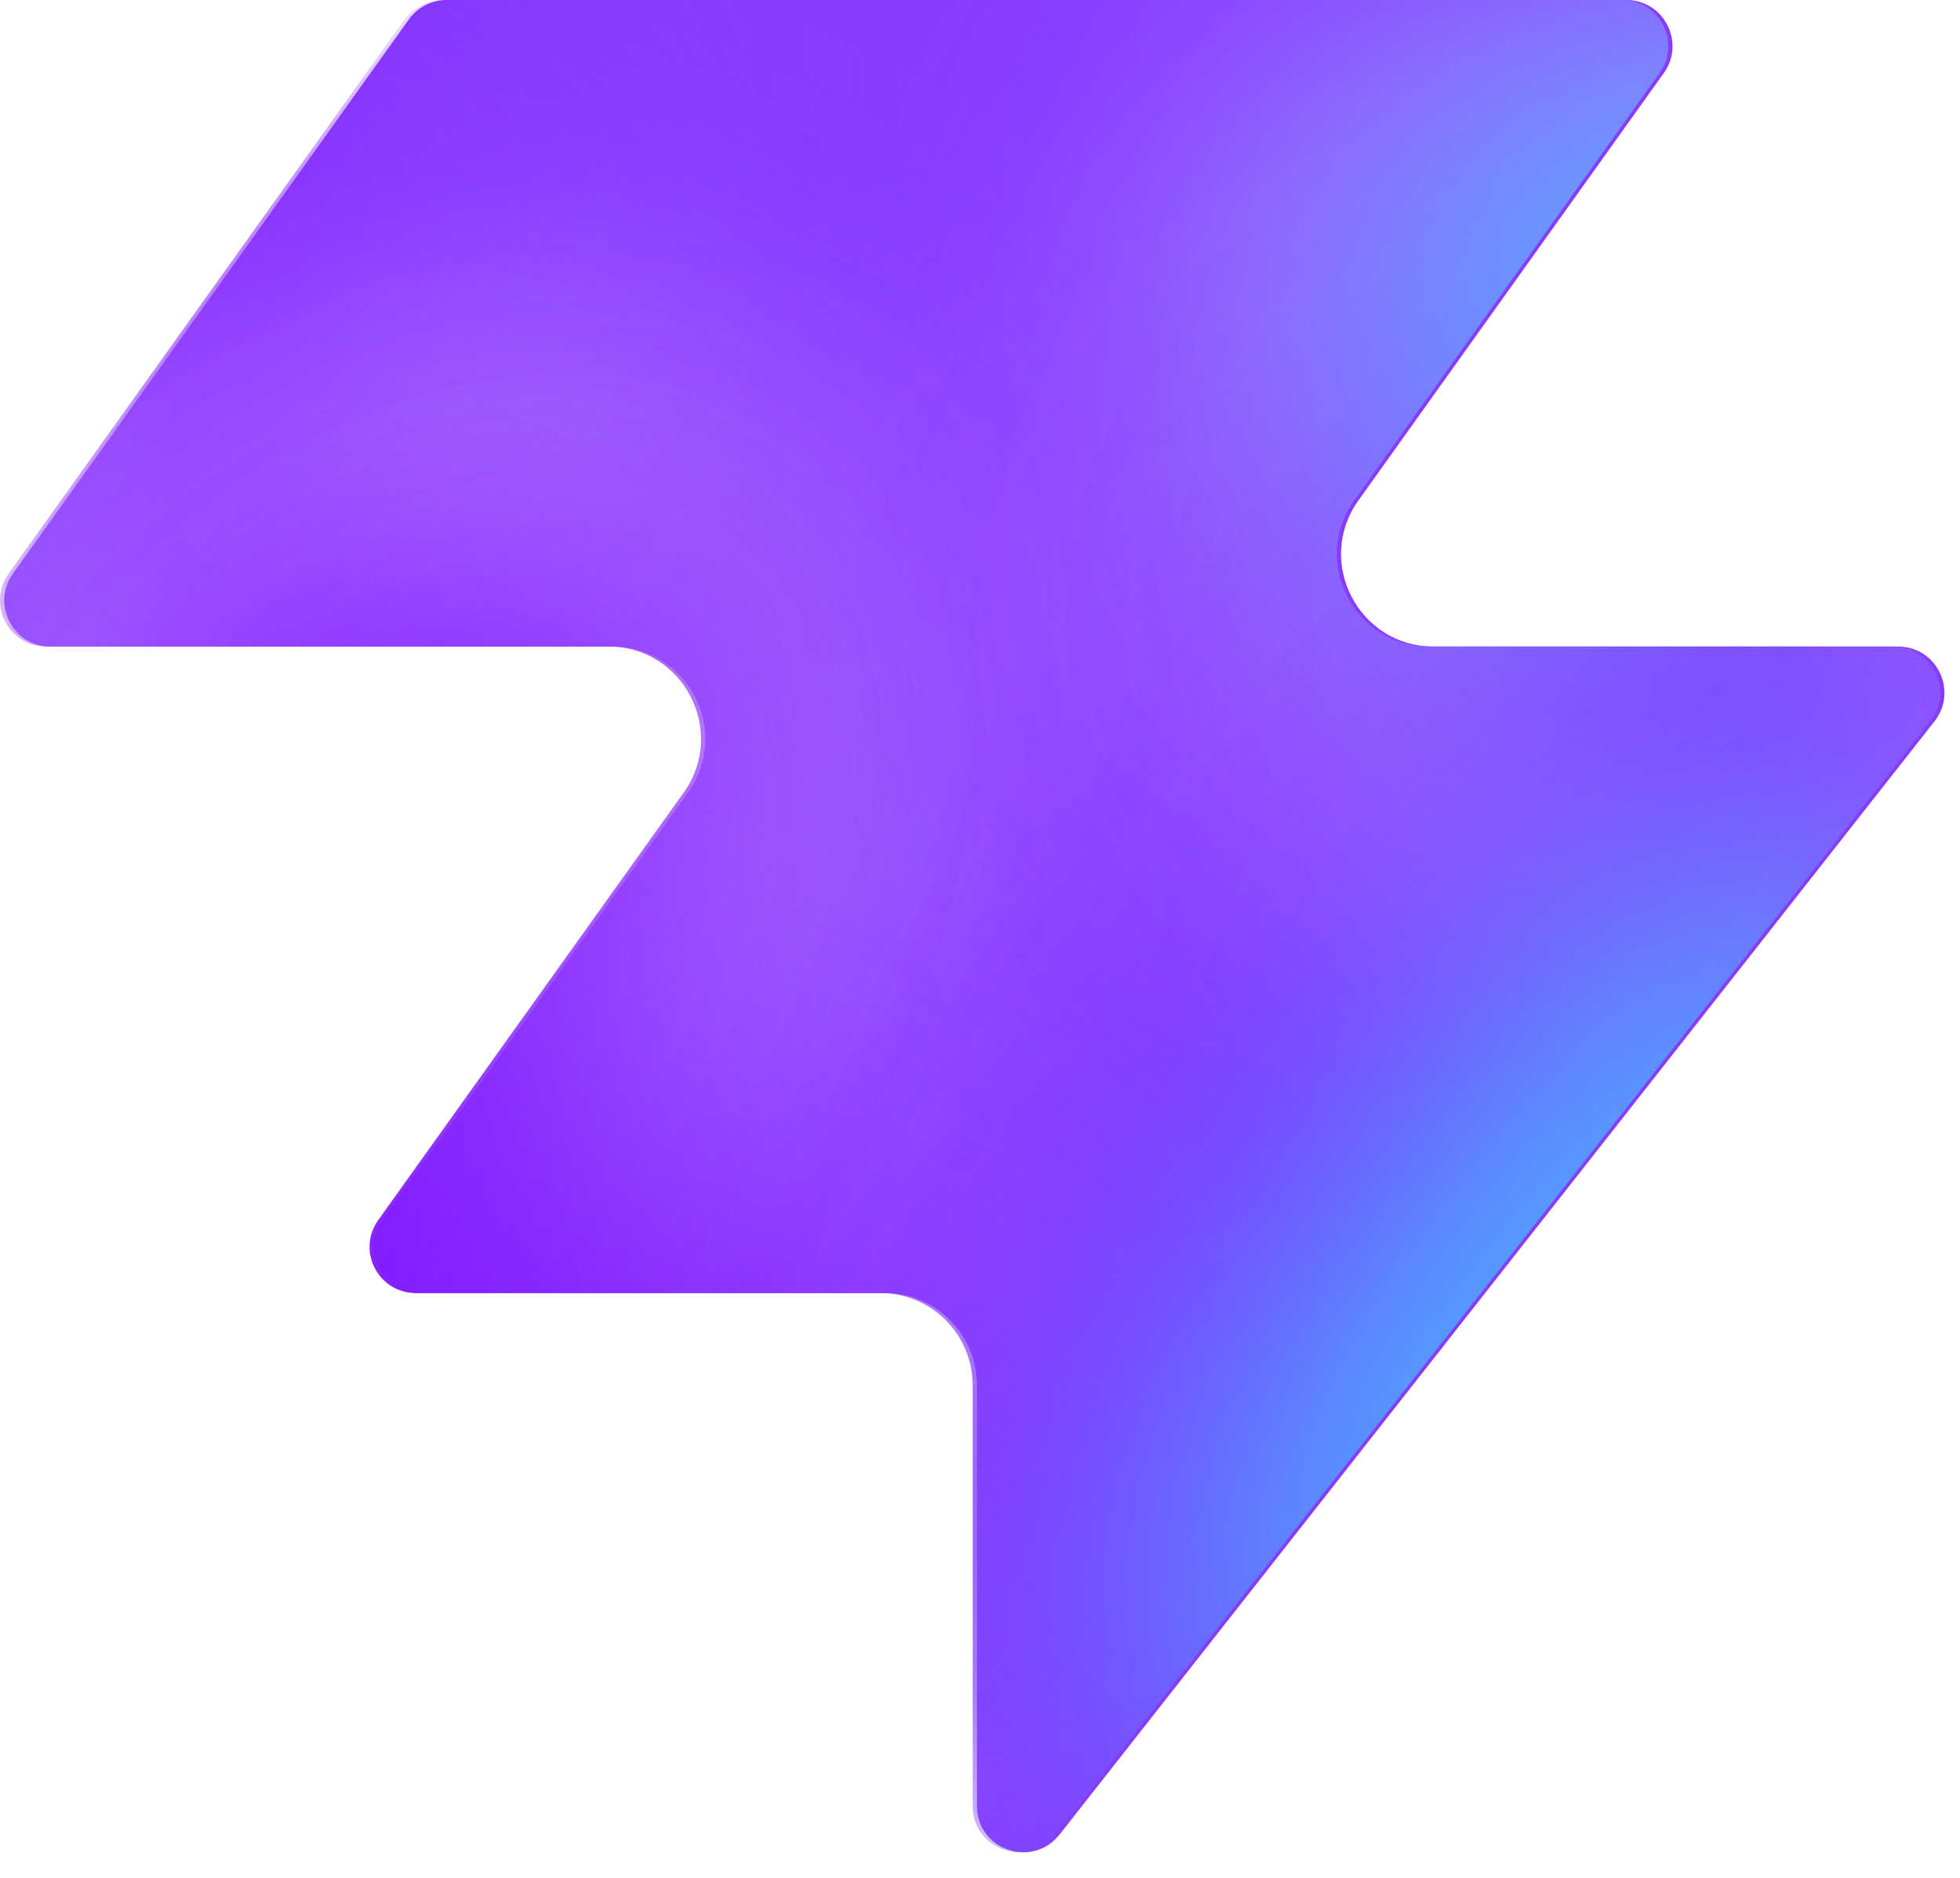
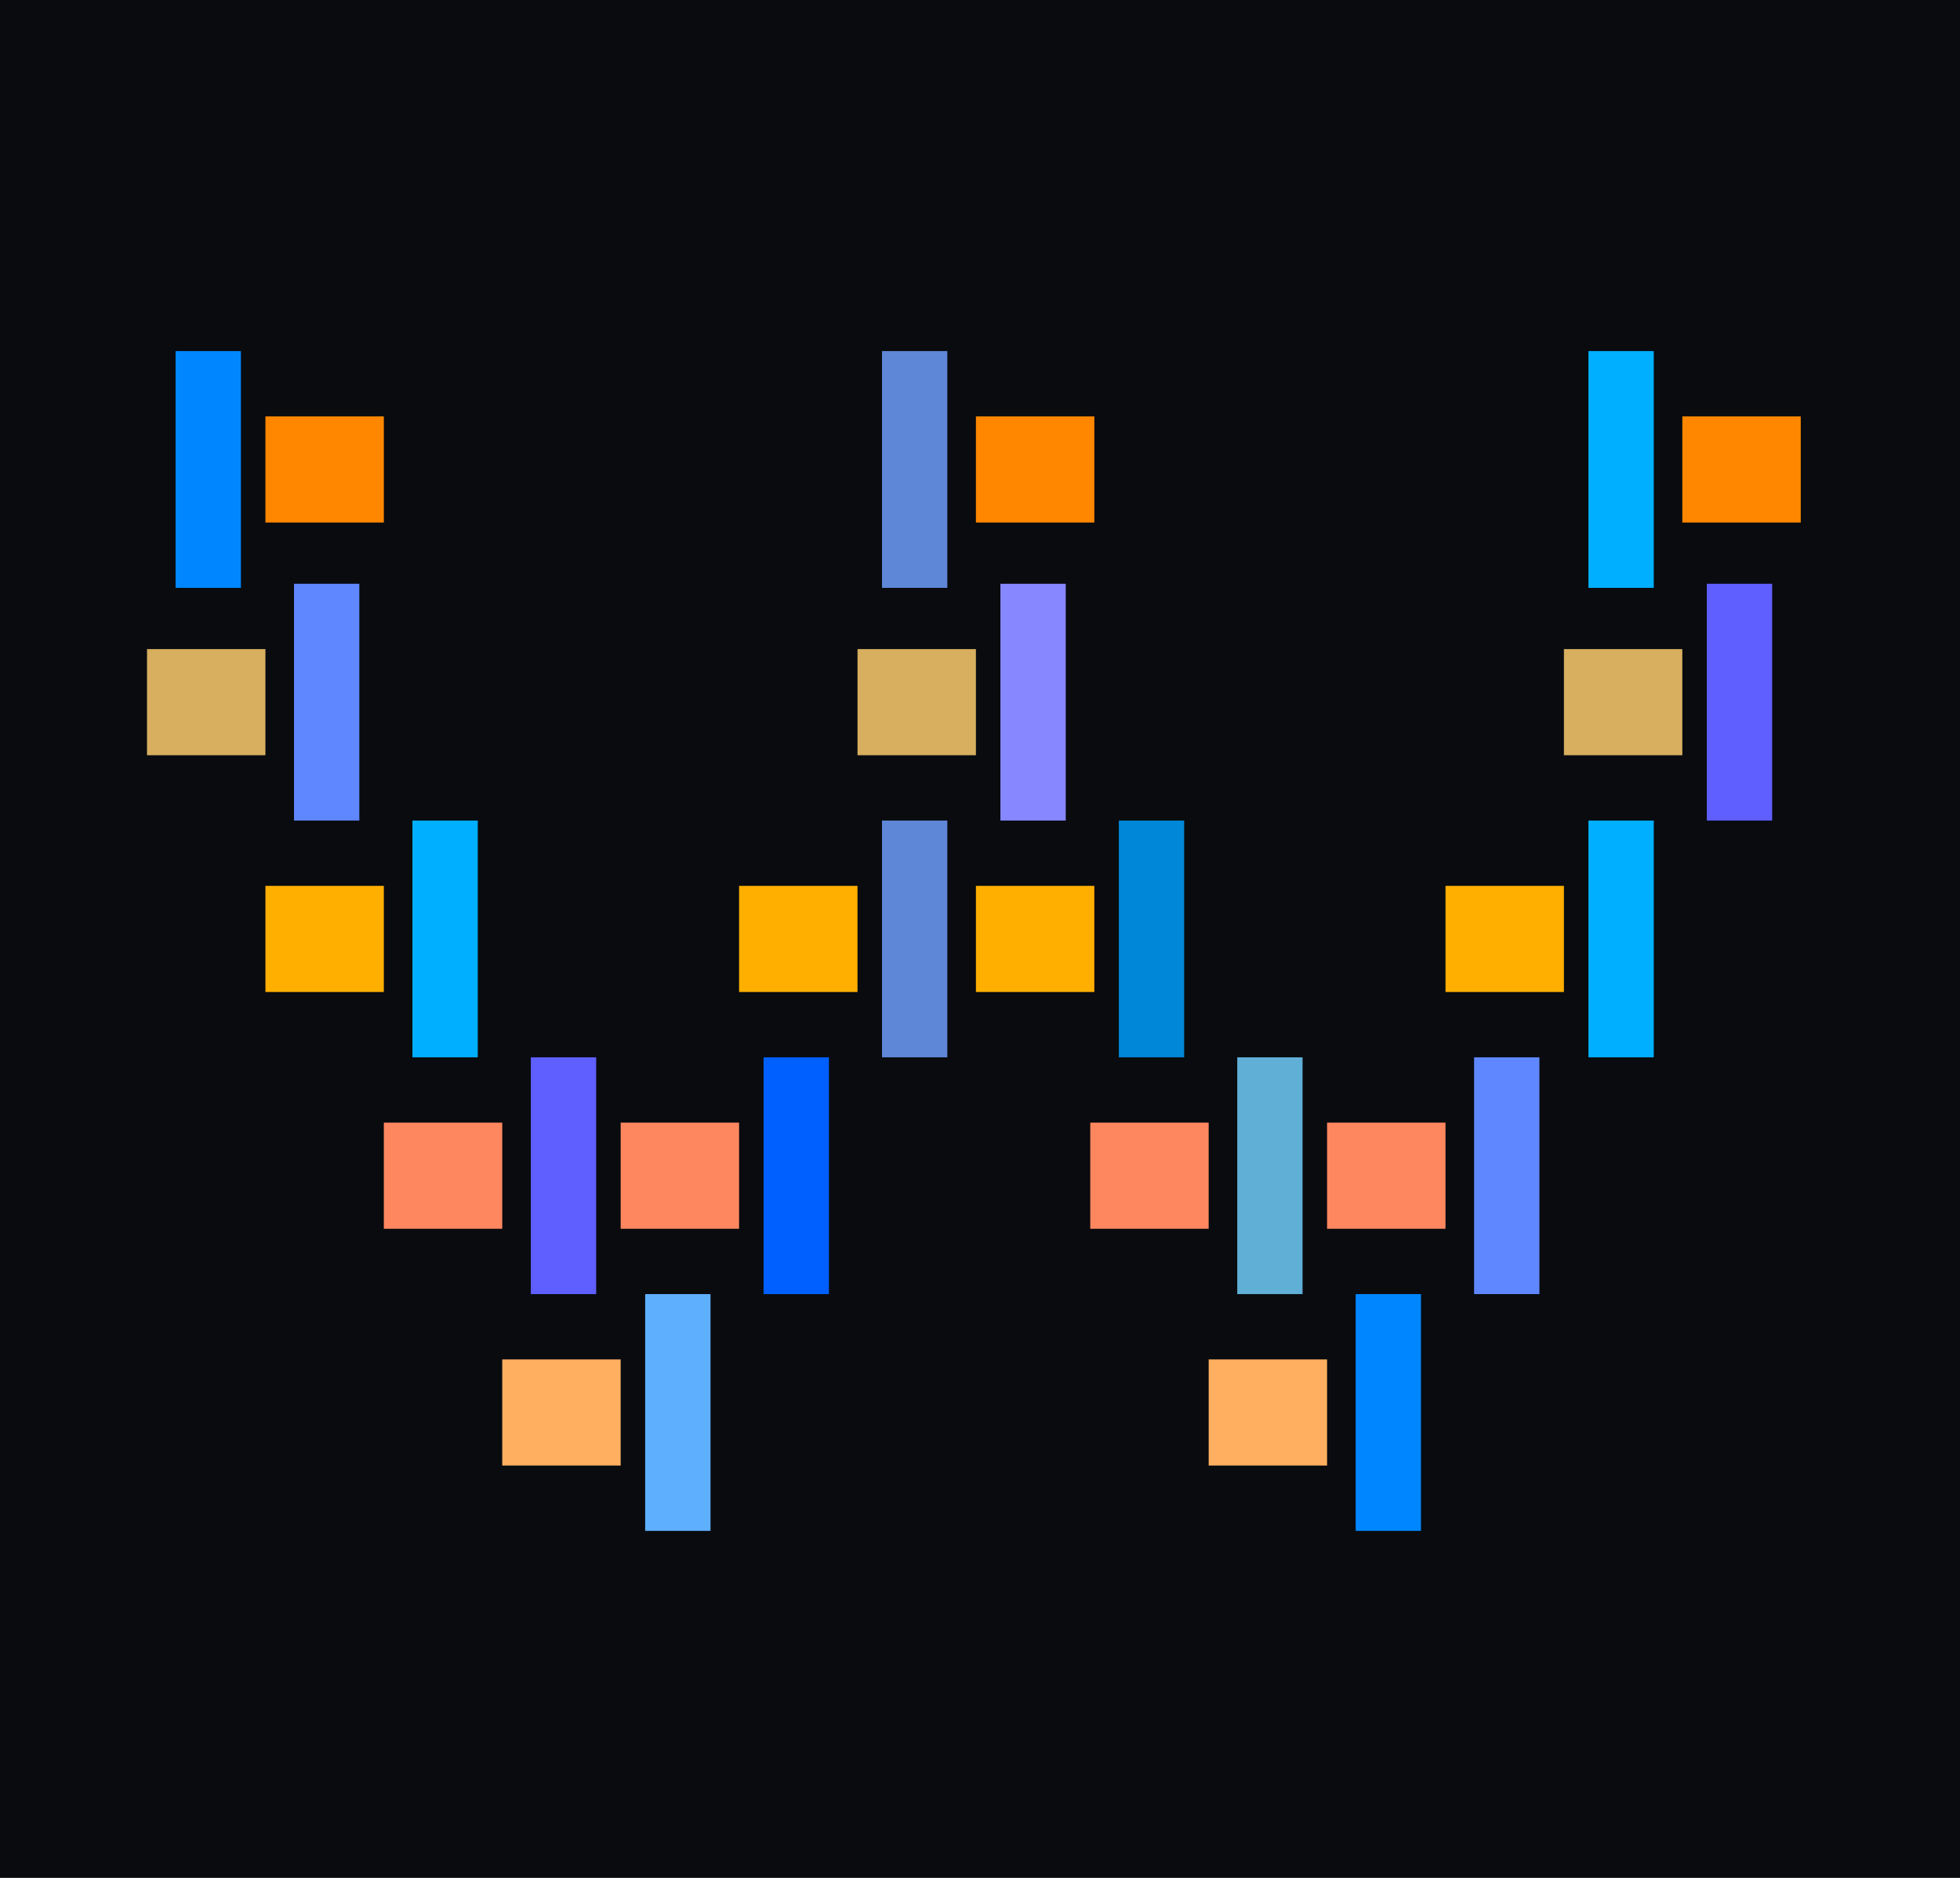
- <svg xmlns="http://www.w3.org/2000/svg" width="48" height="46" fill="none" viewBox="0 0 48 46">
-   <path fill="#863bff" d="M25.946 44.938c-.664.845-2.021.375-2.021-.698V33.937a2.26 2.26 0 0 0-2.262-2.262H10.287c-.92 0-1.456-1.04-.92-1.788l7.48-10.471c1.07-1.497 0-3.578-1.842-3.578H1.237c-.92 0-1.456-1.04-.92-1.788L10.013.474c.214-.297.556-.474.92-.474h28.894c.92 0 1.456 1.04.92 1.788l-7.48 10.471c-1.07 1.498 0 3.579 1.842 3.579h11.377c.943 0 1.473 1.088.89 1.83L25.947 44.94z" style="fill:#863bff;fill:color(display-p3 .525 .23 1);fill-opacity:1" />
-   <mask id="a" width="48" height="46" x="0" y="0" maskUnits="userSpaceOnUse" style="mask-type:alpha">
-     <path fill="#000" d="M25.842 44.938c-.664.844-2.021.375-2.021-.698V33.937a2.26 2.26 0 0 0-2.262-2.262H10.183c-.92 0-1.456-1.04-.92-1.788l7.48-10.471c1.07-1.498 0-3.579-1.842-3.579H1.133c-.92 0-1.456-1.04-.92-1.787L9.91.473c.214-.297.556-.474.92-.474h28.894c.92 0 1.456 1.04.92 1.788l-7.48 10.471c-1.07 1.498 0 3.578 1.842 3.578h11.377c.943 0 1.473 1.088.89 1.832L25.843 44.94z" style="fill:#000;fill-opacity:1" />
-   </mask>
-   <g mask="url(#a)">
-     <g filter="url(#b)">
-       <ellipse cx="5.508" cy="14.704" fill="#ede6ff" rx="5.508" ry="14.704" style="fill:#ede6ff;fill:color(display-p3 .927 .903 1);fill-opacity:1" transform="matrix(.00324 1 1 -.00324 -4.47 31.516)" />
+ <svg xmlns="http://www.w3.org/2000/svg" version="1.1" viewBox="0 0 48 46">
+   <defs>
+     <style>
+       .st0 {
+         fill: none;
+       }
+ 
+       .st1 {
+         mask: url(#mask);
+       }
+ 
+       .st2 {
+         fill: #ff8700;
+       }
+ 
+       .st3 {
+         fill: #8787ff;
+       }
+ 
+       .st4 {
+         fill: #ff875f;
+       }
+ 
+       .st5 {
+         fill: #ffaf5f;
+       }
+ 
+       .st6 {
+         fill: #d7af5f;
+       }
+ 
+       .st7 {
+         fill: #090b0f;
+       }
+ 
+       .st8 {
+         fill: #5fafff;
+       }
+ 
+       .st9 {
+         fill: #00afff;
+       }
+ 
+       .st10 {
+         fill: #005fff;
+       }
+ 
+       .st11 {
+         fill: #0087ff;
+       }
+ 
+       .st12 {
+         fill: #5f5fff;
+       }
+ 
+       .st13 {
+         fill: #5fafd7;
+       }
+ 
+       .st14 {
+         fill: #5f87ff;
+       }
+ 
+       .st15 {
+         fill: #5f87d7;
+       }
+ 
+       .st16 {
+         fill: #ffaf00;
+       }
+ 
+       .st17 {
+         fill: #0087d7;
+       }
+     </style>
+     <mask id="mask" x="-40.4" y="-29.2" width="116.2" height="90.7" maskUnits="userSpaceOnUse">
+       <g id="a">
+         <path d="M25.8,44.9c-.7.8-2,.4-2-.7v-10.3c0-1.2-1-2.3-2.3-2.3,0,0,0,0,0,0h-11.4c-.9,0-1.5-1-.9-1.8l7.5-10.5c1.1-1.5,0-3.6-1.8-3.6H1.1c-.9,0-1.5-1-.9-1.8L9.9.5C10.1.2,10.5,0,10.8,0h28.9c.9,0,1.5,1,.9,1.8l-7.5,10.5c-1.1,1.5,0,3.6,1.8,3.6h11.4c.9,0,1.5,1.1.9,1.8l-21.4,27.3h0Z" />
+       </g>
+     </mask>
+   </defs>
+   <g id="Layer_2">
+     <rect class="st7" width="48" height="46" />
+   </g>
+   <g id="Layer_1">
+     <path class="st0" d="M25.9,44.9c-.7.8-2,.4-2-.7v-10.3c0-1.2-1-2.3-2.3-2.3,0,0,0,0,0,0h-11.4c-.9,0-1.5-1-.9-1.8l7.5-10.5c1.1-1.5,0-3.6-1.8-3.6H1.2c-.9,0-1.5-1-.9-1.8L10,.5c.2-.3.6-.5.9-.5h28.9c.9,0,1.5,1,.9,1.8l-7.5,10.5c-1.1,1.5,0,3.6,1.8,3.6h11.4c.9,0,1.5,1.1.9,1.8l-21.4,27.3h0Z" />
+     <g class="st1">
+       <g>
+         <ellipse class="st0" cx="10.3" cy="37" rx="14.7" ry="5.5" transform="translate(-.1 0) rotate(-.2)" />
+         <ellipse class="st0" cx="-9.4" cy="18.2" rx="29.9" ry="10.4" transform="translate(0 0) rotate(-.2)" />
+         <ellipse class="st0" cx="-10" cy="16.7" rx="30.5" ry="5.5" transform="translate(0 0) rotate(-.2)" />
+         <ellipse class="st0" cx="-5.3" cy="34.7" rx="30.6" ry="5.5" transform="translate(-.1 0) rotate(-.2)" />
+         <ellipse class="st0" cx="-3.7" cy="35.9" rx="30.6" ry="5.5" transform="translate(-.1 0) rotate(-.2)" />
+         <ellipse class="st0" cx="53.1" cy="11.5" rx="14.1" ry="22.1" transform="translate(38.5 63.9) rotate(-86.7)" />
+         <ellipse class="st0" cx="54.2" cy="15" rx="21.5" ry="3.5" transform="translate(-.3 .9) rotate(-1)" />
+         <ellipse class="st0" cx="54.2" cy="15" rx="21.5" ry="3.5" transform="translate(-.3 .9) rotate(-1)" />
+         <ellipse class="st0" cx=".4" cy="9" rx="29.1" ry="4.4" transform="translate(-6.8 3.6) rotate(-50.5)" />
+         <ellipse class="st0" cx="47.5" cy="-6.1" rx="29.1" ry="4.4" transform="translate(23.1 35.2) rotate(-52.1)" />
+         <ellipse class="st0" cx="41.4" cy="6.3" rx="9.7" ry="6" transform="translate(11 35.1) rotate(-52.1)" />
+         <ellipse class="st0" cx="-1.9" cy="38.3" rx="29.1" ry="4.4" transform="translate(-31 13.3) rotate(-52.1)" />
+         <ellipse class="st0" cx="-1.9" cy="38.3" rx="29.1" ry="4.4" transform="translate(-31 13.3) rotate(-52.1)" />
+         <ellipse class="st0" cx="35.7" cy="29.9" rx="29.1" ry="4.4" transform="translate(-9.8 39.7) rotate(-52.1)" />
+         <ellipse class="st0" cx="38.4" cy="32.4" rx="15.3" ry="6" transform="translate(-10.7 42.8) rotate(-52.1)" />
+       </g>
    </g>
-     <g filter="url(#c)">
-       <ellipse cx="10.399" cy="29.851" fill="#ede6ff" rx="10.399" ry="29.851" style="fill:#ede6ff;fill:color(display-p3 .927 .903 1);fill-opacity:1" transform="matrix(.00324 1 1 -.00324 -39.328 7.883)" />
-     </g>
-     <g filter="url(#d)">
-       <ellipse cx="5.508" cy="30.487" fill="#7e14ff" rx="5.508" ry="30.487" style="fill:#7e14ff;fill:color(display-p3 .492 .077 1);fill-opacity:1" transform="rotate(89.814 -25.913 -14.639)scale(1 -1)" />
-     </g>
-     <g filter="url(#e)">
-       <ellipse cx="5.508" cy="30.599" fill="#7e14ff" rx="5.508" ry="30.599" style="fill:#7e14ff;fill:color(display-p3 .492 .077 1);fill-opacity:1" transform="rotate(89.814 -32.644 -3.334)scale(1 -1)" />
-     </g>
-     <g filter="url(#f)">
-       <ellipse cx="5.508" cy="30.599" fill="#7e14ff" rx="5.508" ry="30.599" style="fill:#7e14ff;fill:color(display-p3 .492 .077 1);fill-opacity:1" transform="matrix(.00324 1 1 -.00324 -34.34 30.47)" />
-     </g>
-     <g filter="url(#g)">
-       <ellipse cx="14.072" cy="22.078" fill="#ede6ff" rx="14.072" ry="22.078" style="fill:#ede6ff;fill:color(display-p3 .927 .903 1);fill-opacity:1" transform="rotate(93.35 24.506 48.493)scale(-1 1)" />
-     </g>
-     <g filter="url(#h)">
-       <ellipse cx="3.47" cy="21.501" fill="#7e14ff" rx="3.47" ry="21.501" style="fill:#7e14ff;fill:color(display-p3 .492 .077 1);fill-opacity:1" transform="rotate(89.009 28.708 47.59)scale(-1 1)" />
-     </g>
-     <g filter="url(#i)">
-       <ellipse cx="3.47" cy="21.501" fill="#7e14ff" rx="3.47" ry="21.501" style="fill:#7e14ff;fill:color(display-p3 .492 .077 1);fill-opacity:1" transform="rotate(89.009 28.708 47.59)scale(-1 1)" />
-     </g>
-     <g filter="url(#j)">
-       <ellipse cx=".387" cy="8.972" fill="#7e14ff" rx="4.407" ry="29.108" style="fill:#7e14ff;fill:color(display-p3 .492 .077 1);fill-opacity:1" transform="rotate(39.51 .387 8.972)" />
-     </g>
-     <g filter="url(#k)">
-       <ellipse cx="47.523" cy="-6.092" fill="#7e14ff" rx="4.407" ry="29.108" style="fill:#7e14ff;fill:color(display-p3 .492 .077 1);fill-opacity:1" transform="rotate(37.892 47.523 -6.092)" />
-     </g>
-     <g filter="url(#l)">
-       <ellipse cx="41.412" cy="6.333" fill="#47bfff" rx="5.971" ry="9.665" style="fill:#47bfff;fill:color(display-p3 .28 .748 1);fill-opacity:1" transform="rotate(37.892 41.412 6.333)" />
-     </g>
-     <g filter="url(#m)">
-       <ellipse cx="-1.879" cy="38.332" fill="#7e14ff" rx="4.407" ry="29.108" style="fill:#7e14ff;fill:color(display-p3 .492 .077 1);fill-opacity:1" transform="rotate(37.892 -1.88 38.332)" />
-     </g>
-     <g filter="url(#n)">
-       <ellipse cx="-1.879" cy="38.332" fill="#7e14ff" rx="4.407" ry="29.108" style="fill:#7e14ff;fill:color(display-p3 .492 .077 1);fill-opacity:1" transform="rotate(37.892 -1.88 38.332)" />
-     </g>
-     <g filter="url(#o)">
-       <ellipse cx="35.651" cy="29.907" fill="#7e14ff" rx="4.407" ry="29.108" style="fill:#7e14ff;fill:color(display-p3 .492 .077 1);fill-opacity:1" transform="rotate(37.892 35.651 29.907)" />
-     </g>
-     <g filter="url(#p)">
-       <ellipse cx="38.418" cy="32.4" fill="#47bfff" rx="5.971" ry="15.297" style="fill:#47bfff;fill:color(display-p3 .28 .748 1);fill-opacity:1" transform="rotate(37.892 38.418 32.4)" />
-     </g>
+     <rect class="st11" x="4.3" y="8.6" width="1.6" height="5.8" />
+     <rect class="st2" x="6.5" y="10.2" width="2.9" height="2.6" />
+     <rect class="st15" x="21.6" y="8.6" width="1.6" height="5.8" />
+     <rect class="st2" x="23.9" y="10.2" width="2.9" height="2.6" />
+     <rect class="st9" x="38.9" y="8.6" width="1.6" height="5.8" />
+     <rect class="st2" x="41.2" y="10.2" width="2.9" height="2.6" />
+     <rect class="st6" x="3.6" y="15.9" width="2.9" height="2.6" />
+     <rect class="st14" x="7.2" y="14.3" width="1.6" height="5.8" />
+     <rect class="st6" x="21" y="15.9" width="2.9" height="2.6" />
+     <rect class="st3" x="24.5" y="14.3" width="1.6" height="5.8" />
+     <rect class="st6" x="38.3" y="15.9" width="2.9" height="2.6" />
+     <rect class="st12" x="41.8" y="14.3" width="1.6" height="5.8" />
+     <rect class="st16" x="6.5" y="21.7" width="2.9" height="2.6" />
+     <rect class="st9" x="10.1" y="20.1" width="1.6" height="5.8" />
+     <rect class="st16" x="18.1" y="21.7" width="2.9" height="2.6" />
+     <rect class="st15" x="21.6" y="20.1" width="1.6" height="5.8" />
+     <rect class="st16" x="23.9" y="21.7" width="2.9" height="2.6" />
+     <rect class="st17" x="27.4" y="20.1" width="1.6" height="5.8" />
+     <rect class="st16" x="35.4" y="21.7" width="2.9" height="2.6" />
+     <rect class="st9" x="38.9" y="20.1" width="1.6" height="5.8" />
+     <rect class="st4" x="9.4" y="27.5" width="2.9" height="2.6" />
+     <rect class="st12" x="13" y="25.9" width="1.6" height="5.8" />
+     <rect class="st4" x="15.2" y="27.5" width="2.9" height="2.6" />
+     <rect class="st10" x="18.7" y="25.9" width="1.6" height="5.8" />
+     <rect class="st4" x="26.7" y="27.5" width="2.9" height="2.6" />
+     <rect class="st13" x="30.3" y="25.9" width="1.6" height="5.8" />
+     <rect class="st4" x="32.5" y="27.5" width="2.9" height="2.6" />
+     <rect class="st14" x="36.1" y="25.9" width="1.6" height="5.8" />
+     <rect class="st5" x="12.3" y="33.3" width="2.9" height="2.6" />
+     <rect class="st8" x="15.8" y="31.7" width="1.6" height="5.8" />
+     <rect class="st5" x="29.6" y="33.3" width="2.9" height="2.6" />
+     <rect class="st11" x="33.2" y="31.7" width="1.6" height="5.8" />
  </g>
-   <defs>
-     <filter id="b" width="60.045" height="41.654" x="-19.77" y="16.149" color-interpolation-filters="sRGB" filterUnits="userSpaceOnUse">
-       <feFlood flood-opacity="0" result="BackgroundImageFix" />
-       <feBlend in="SourceGraphic" in2="BackgroundImageFix" result="shape" />
-       <feGaussianBlur result="effect1_foregroundBlur_2002_17158" stdDeviation="7.659" />
-     </filter>
-     <filter id="c" width="90.34" height="51.437" x="-54.613" y="-7.533" color-interpolation-filters="sRGB" filterUnits="userSpaceOnUse">
-       <feFlood flood-opacity="0" result="BackgroundImageFix" />
-       <feBlend in="SourceGraphic" in2="BackgroundImageFix" result="shape" />
-       <feGaussianBlur result="effect1_foregroundBlur_2002_17158" stdDeviation="7.659" />
-     </filter>
-     <filter id="d" width="79.355" height="29.4" x="-49.64" y="2.03" color-interpolation-filters="sRGB" filterUnits="userSpaceOnUse">
-       <feFlood flood-opacity="0" result="BackgroundImageFix" />
-       <feBlend in="SourceGraphic" in2="BackgroundImageFix" result="shape" />
-       <feGaussianBlur result="effect1_foregroundBlur_2002_17158" stdDeviation="4.596" />
-     </filter>
-     <filter id="e" width="79.579" height="29.4" x="-45.045" y="20.029" color-interpolation-filters="sRGB" filterUnits="userSpaceOnUse">
-       <feFlood flood-opacity="0" result="BackgroundImageFix" />
-       <feBlend in="SourceGraphic" in2="BackgroundImageFix" result="shape" />
-       <feGaussianBlur result="effect1_foregroundBlur_2002_17158" stdDeviation="4.596" />
-     </filter>
-     <filter id="f" width="79.579" height="29.4" x="-43.513" y="21.178" color-interpolation-filters="sRGB" filterUnits="userSpaceOnUse">
-       <feFlood flood-opacity="0" result="BackgroundImageFix" />
-       <feBlend in="SourceGraphic" in2="BackgroundImageFix" result="shape" />
-       <feGaussianBlur result="effect1_foregroundBlur_2002_17158" stdDeviation="4.596" />
-     </filter>
-     <filter id="g" width="74.749" height="58.852" x="15.756" y="-17.901" color-interpolation-filters="sRGB" filterUnits="userSpaceOnUse">
-       <feFlood flood-opacity="0" result="BackgroundImageFix" />
-       <feBlend in="SourceGraphic" in2="BackgroundImageFix" result="shape" />
-       <feGaussianBlur result="effect1_foregroundBlur_2002_17158" stdDeviation="7.659" />
-     </filter>
-     <filter id="h" width="61.377" height="25.362" x="23.548" y="2.284" color-interpolation-filters="sRGB" filterUnits="userSpaceOnUse">
-       <feFlood flood-opacity="0" result="BackgroundImageFix" />
-       <feBlend in="SourceGraphic" in2="BackgroundImageFix" result="shape" />
-       <feGaussianBlur result="effect1_foregroundBlur_2002_17158" stdDeviation="4.596" />
-     </filter>
-     <filter id="i" width="61.377" height="25.362" x="23.548" y="2.284" color-interpolation-filters="sRGB" filterUnits="userSpaceOnUse">
-       <feFlood flood-opacity="0" result="BackgroundImageFix" />
-       <feBlend in="SourceGraphic" in2="BackgroundImageFix" result="shape" />
-       <feGaussianBlur result="effect1_foregroundBlur_2002_17158" stdDeviation="4.596" />
-     </filter>
-     <filter id="j" width="56.045" height="63.649" x="-27.636" y="-22.853" color-interpolation-filters="sRGB" filterUnits="userSpaceOnUse">
-       <feFlood flood-opacity="0" result="BackgroundImageFix" />
-       <feBlend in="SourceGraphic" in2="BackgroundImageFix" result="shape" />
-       <feGaussianBlur result="effect1_foregroundBlur_2002_17158" stdDeviation="4.596" />
-     </filter>
-     <filter id="k" width="54.814" height="64.646" x="20.116" y="-38.415" color-interpolation-filters="sRGB" filterUnits="userSpaceOnUse">
-       <feFlood flood-opacity="0" result="BackgroundImageFix" />
-       <feBlend in="SourceGraphic" in2="BackgroundImageFix" result="shape" />
-       <feGaussianBlur result="effect1_foregroundBlur_2002_17158" stdDeviation="4.596" />
-     </filter>
-     <filter id="l" width="33.541" height="35.313" x="24.641" y="-11.323" color-interpolation-filters="sRGB" filterUnits="userSpaceOnUse">
-       <feFlood flood-opacity="0" result="BackgroundImageFix" />
-       <feBlend in="SourceGraphic" in2="BackgroundImageFix" result="shape" />
-       <feGaussianBlur result="effect1_foregroundBlur_2002_17158" stdDeviation="4.596" />
-     </filter>
-     <filter id="m" width="54.814" height="64.646" x="-29.286" y="6.009" color-interpolation-filters="sRGB" filterUnits="userSpaceOnUse">
-       <feFlood flood-opacity="0" result="BackgroundImageFix" />
-       <feBlend in="SourceGraphic" in2="BackgroundImageFix" result="shape" />
-       <feGaussianBlur result="effect1_foregroundBlur_2002_17158" stdDeviation="4.596" />
-     </filter>
-     <filter id="n" width="54.814" height="64.646" x="-29.286" y="6.009" color-interpolation-filters="sRGB" filterUnits="userSpaceOnUse">
-       <feFlood flood-opacity="0" result="BackgroundImageFix" />
-       <feBlend in="SourceGraphic" in2="BackgroundImageFix" result="shape" />
-       <feGaussianBlur result="effect1_foregroundBlur_2002_17158" stdDeviation="4.596" />
-     </filter>
-     <filter id="o" width="54.814" height="64.646" x="8.244" y="-2.416" color-interpolation-filters="sRGB" filterUnits="userSpaceOnUse">
-       <feFlood flood-opacity="0" result="BackgroundImageFix" />
-       <feBlend in="SourceGraphic" in2="BackgroundImageFix" result="shape" />
-       <feGaussianBlur result="effect1_foregroundBlur_2002_17158" stdDeviation="4.596" />
-     </filter>
-     <filter id="p" width="39.409" height="43.623" x="18.713" y="10.588" color-interpolation-filters="sRGB" filterUnits="userSpaceOnUse">
-       <feFlood flood-opacity="0" result="BackgroundImageFix" />
-       <feBlend in="SourceGraphic" in2="BackgroundImageFix" result="shape" />
-       <feGaussianBlur result="effect1_foregroundBlur_2002_17158" stdDeviation="4.596" />
-     </filter>
-   </defs>
</svg>
